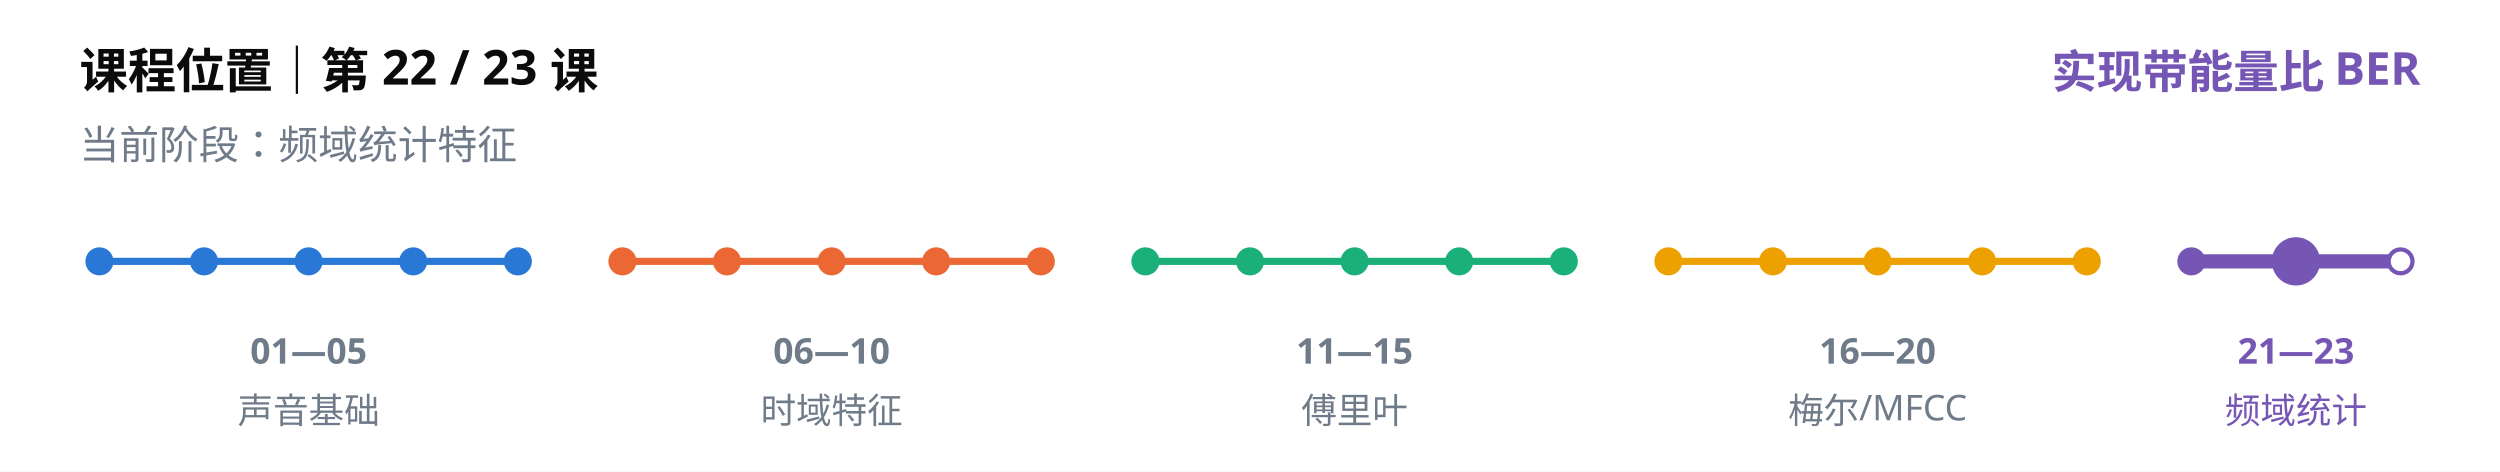
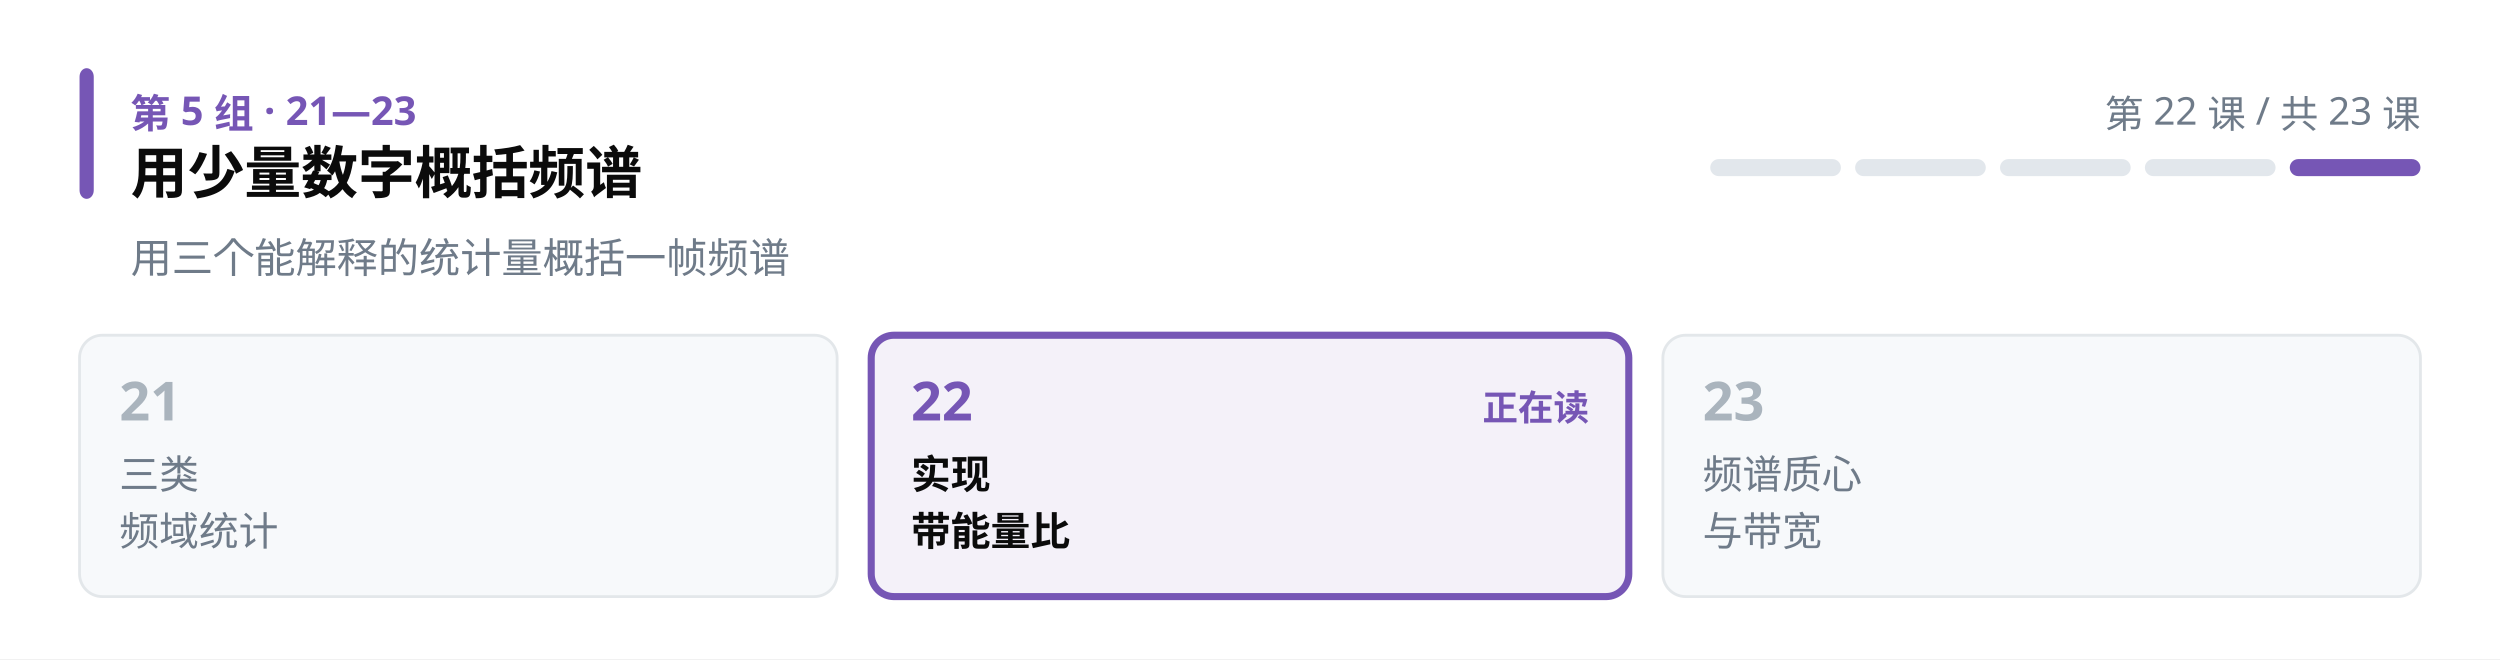
- <svg xmlns="http://www.w3.org/2000/svg" viewBox="0 0 880 166" width="880" height="166" font-family="Microsoft YaHei, PingFang SC, Noto Sans SC, Hiragino Sans GB, sans-serif" fill="#0b0b0b" role="img" aria-label="第 22 课在二十三课课程路线中的位置">
-   <rect width="880" height="166" fill="#ffffff" />
-   <text x="28" y="31" font-size="17" font-weight="700" fill="#0b0b0b" text-anchor="start">课程位置｜第 22 / 23 课</text>
-   <text x="852" y="31" font-size="16" font-weight="700" fill="#7656b5" text-anchor="end">实现带能量比 BER</text>
-   <text x="28" y="56" font-size="14" font-weight="400" fill="#6f7b89" text-anchor="start">当前阶段：频域统计特征</text>
-   <line x1="35.0" y1="92.0" x2="182.3" y2="92.0" stroke="#2a78d6" stroke-width="2.5" stroke-linecap="round" />
-   <text x="108.636" y="128" font-size="12.5" font-weight="700" fill="#6f7b89" text-anchor="middle">01—05</text>
-   <text x="108.636" y="149" font-size="12.5" font-weight="400" fill="#6f7b89" text-anchor="middle">声音基础</text>
-   <line x1="219.1" y1="92.0" x2="366.4" y2="92.0" stroke="#eb6834" stroke-width="2.5" stroke-linecap="round" />
-   <text x="292.727" y="128" font-size="12.5" font-weight="700" fill="#6f7b89" text-anchor="middle">06—10</text>
-   <text x="292.727" y="149" font-size="12.5" font-weight="400" fill="#6f7b89" text-anchor="middle">时域特征</text>
-   <line x1="403.2" y1="92.0" x2="550.5" y2="92.0" stroke="#1baf7a" stroke-width="2.5" stroke-linecap="round" />
-   <text x="476.818" y="128" font-size="12.5" font-weight="700" fill="#6f7b89" text-anchor="middle">11—15</text>
-   <text x="476.818" y="149" font-size="12.5" font-weight="400" fill="#6f7b89" text-anchor="middle">傅里叶</text>
-   <line x1="587.3" y1="92.0" x2="734.5" y2="92.0" stroke="#eda100" stroke-width="2.5" stroke-linecap="round" />
-   <text x="660.909" y="128" font-size="12.5" font-weight="700" fill="#6f7b89" text-anchor="middle">16—20</text>
-   <text x="660.909" y="149" font-size="12.5" font-weight="400" fill="#6f7b89" text-anchor="middle">梅尔/MFCC</text>
-   <line x1="771.4" y1="92.0" x2="845.0" y2="92.0" stroke="#7656b5" stroke-width="5" stroke-linecap="round" />
-   <text x="808.182" y="128" font-size="12.5" font-weight="700" fill="#7656b5" text-anchor="middle">21—23</text>
-   <text x="808.182" y="149" font-size="12.5" font-weight="400" fill="#7656b5" text-anchor="middle">频域统计</text>
-   <circle cx="35" cy="92" r="4.2" fill="#2a78d6" stroke="#2a78d6" stroke-width="1.5" />
-   <circle cx="71.818" cy="92" r="4.2" fill="#2a78d6" stroke="#2a78d6" stroke-width="1.5" />
-   <circle cx="108.636" cy="92" r="4.2" fill="#2a78d6" stroke="#2a78d6" stroke-width="1.5" />
-   <circle cx="145.455" cy="92" r="4.2" fill="#2a78d6" stroke="#2a78d6" stroke-width="1.5" />
-   <circle cx="182.273" cy="92" r="4.2" fill="#2a78d6" stroke="#2a78d6" stroke-width="1.5" />
-   <circle cx="219.091" cy="92" r="4.2" fill="#eb6834" stroke="#eb6834" stroke-width="1.5" />
-   <circle cx="255.909" cy="92" r="4.2" fill="#eb6834" stroke="#eb6834" stroke-width="1.5" />
-   <circle cx="292.727" cy="92" r="4.2" fill="#eb6834" stroke="#eb6834" stroke-width="1.5" />
-   <circle cx="329.545" cy="92" r="4.2" fill="#eb6834" stroke="#eb6834" stroke-width="1.5" />
-   <circle cx="366.364" cy="92" r="4.2" fill="#eb6834" stroke="#eb6834" stroke-width="1.5" />
-   <circle cx="403.182" cy="92" r="4.2" fill="#1baf7a" stroke="#1baf7a" stroke-width="1.5" />
-   <circle cx="440" cy="92" r="4.2" fill="#1baf7a" stroke="#1baf7a" stroke-width="1.5" />
-   <circle cx="476.818" cy="92" r="4.2" fill="#1baf7a" stroke="#1baf7a" stroke-width="1.5" />
-   <circle cx="513.636" cy="92" r="4.2" fill="#1baf7a" stroke="#1baf7a" stroke-width="1.5" />
-   <circle cx="550.455" cy="92" r="4.2" fill="#1baf7a" stroke="#1baf7a" stroke-width="1.5" />
-   <circle cx="587.273" cy="92" r="4.2" fill="#eda100" stroke="#eda100" stroke-width="1.5" />
-   <circle cx="624.091" cy="92" r="4.2" fill="#eda100" stroke="#eda100" stroke-width="1.5" />
-   <circle cx="660.909" cy="92" r="4.2" fill="#eda100" stroke="#eda100" stroke-width="1.5" />
-   <circle cx="697.727" cy="92" r="4.2" fill="#eda100" stroke="#eda100" stroke-width="1.5" />
-   <circle cx="734.545" cy="92" r="4.2" fill="#eda100" stroke="#eda100" stroke-width="1.5" />
-   <circle cx="771.364" cy="92" r="4.2" fill="#7656b5" stroke="#7656b5" stroke-width="1.5" />
-   <circle cx="808.182" cy="92" r="7" fill="#7656b5" stroke="#7656b5" stroke-width="3" />
-   <circle cx="845" cy="92" r="4.2" fill="#fff" stroke="#7656b5" stroke-width="1.5" />
+ <svg xmlns="http://www.w3.org/2000/svg" viewBox="0 0 880 232" width="880" height="232" font-family="Microsoft YaHei, PingFang SC, Noto Sans SC, Hiragino Sans GB, sans-serif" fill="#0b0b0b" role="img" aria-label="第 22 课属于第 5 组「用少量数字概括频谱」，本组共 3 课">
+   <rect width="880" height="232" fill="#ffffff" />
+   <rect x="28" y="24" width="5" height="46" rx="3" fill="#7656b5" stroke="none" stroke-width="1" />
+   <text x="46" y="45" font-size="14" font-weight="700" fill="#7656b5" text-anchor="start">第 5 组 · 21—23</text>
+   <text x="46" y="68" font-size="20" font-weight="700" fill="#0b0b0b" text-anchor="start">用少量数字概括频谱</text>
+   <text x="852" y="45" font-size="13.5" font-weight="400" fill="#6f7b89" text-anchor="end">第 22 课 / 共 23 课</text>
+   <rect x="602" y="56" width="46" height="6" rx="3" fill="#e2e7ec" stroke="none" stroke-width="1" />
+   <rect x="653" y="56" width="46" height="6" rx="3" fill="#e2e7ec" stroke="none" stroke-width="1" />
+   <rect x="704" y="56" width="46" height="6" rx="3" fill="#e2e7ec" stroke="none" stroke-width="1" />
+   <rect x="755" y="56" width="46" height="6" rx="3" fill="#e2e7ec" stroke="none" stroke-width="1" />
+   <rect x="806" y="56" width="46" height="6" rx="3" fill="#7656b5" stroke="none" stroke-width="1" />
+   <text x="46" y="96" font-size="14.5" font-weight="400" fill="#6f7b89" text-anchor="start">用三个能解释的统计量概括一帧频谱</text>
+   <rect x="28" y="118" width="266.667" height="92" rx="8" fill="#f7f9fb" stroke="#e3e7ea" stroke-width="1" />
+   <text x="42" y="148" font-size="19" font-weight="700" fill="#aab4bd" text-anchor="start">21</text>
+   <text x="42" y="172" font-size="14" font-weight="400" fill="#6f7b89" text-anchor="start">
+     <tspan x="42" dy="0">三类</tspan>
+     <tspan x="42" dy="20">频域统计</tspan>
+   </text>
+   <rect x="306.667" y="118" width="266.667" height="92" rx="8" fill="#7656b514" stroke="#7656b5" stroke-width="2.5" />
+   <text x="320.667" y="148" font-size="19" font-weight="700" fill="#7656b5" text-anchor="start">22</text>
+   <text x="320.667" y="172" font-size="14" font-weight="700" fill="#0b0b0b" text-anchor="start">
+     <tspan x="320.667" dy="0">实现</tspan>
+     <tspan x="320.667" dy="20">带能量比</tspan>
+   </text>
+   <text x="559.333" y="148" font-size="12.5" font-weight="700" fill="#7656b5" text-anchor="end">正在读</text>
+   <rect x="585.333" y="118" width="266.667" height="92" rx="8" fill="#f7f9fb" stroke="#e3e7ea" stroke-width="1" />
+   <text x="599.333" y="148" font-size="19" font-weight="700" fill="#aab4bd" text-anchor="start">23</text>
+   <text x="599.333" y="172" font-size="14" font-weight="400" fill="#6f7b89" text-anchor="start">
+     <tspan x="599.333" dy="0">频谱质心</tspan>
+     <tspan x="599.333" dy="20">与带宽</tspan>
+   </text>
</svg>
